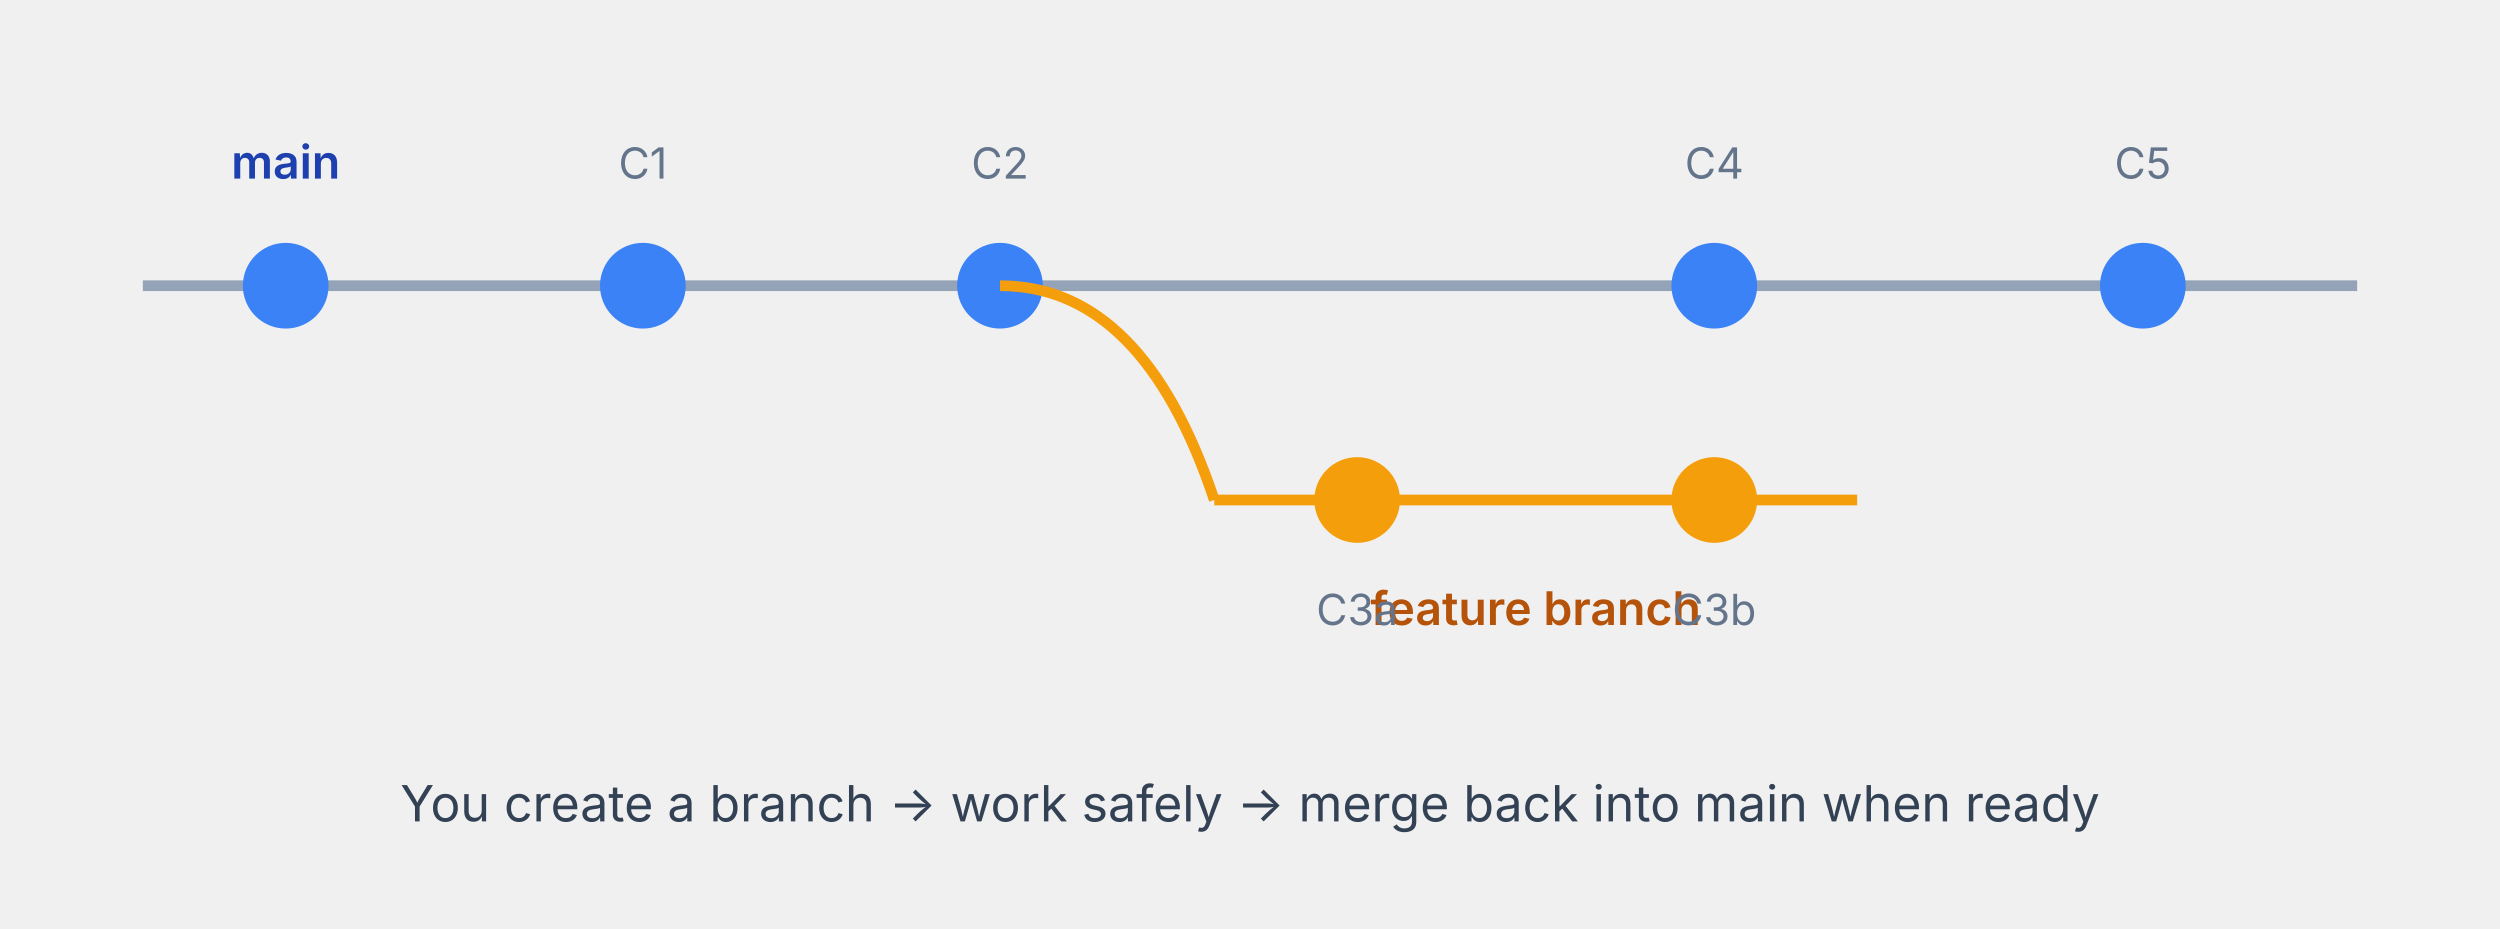
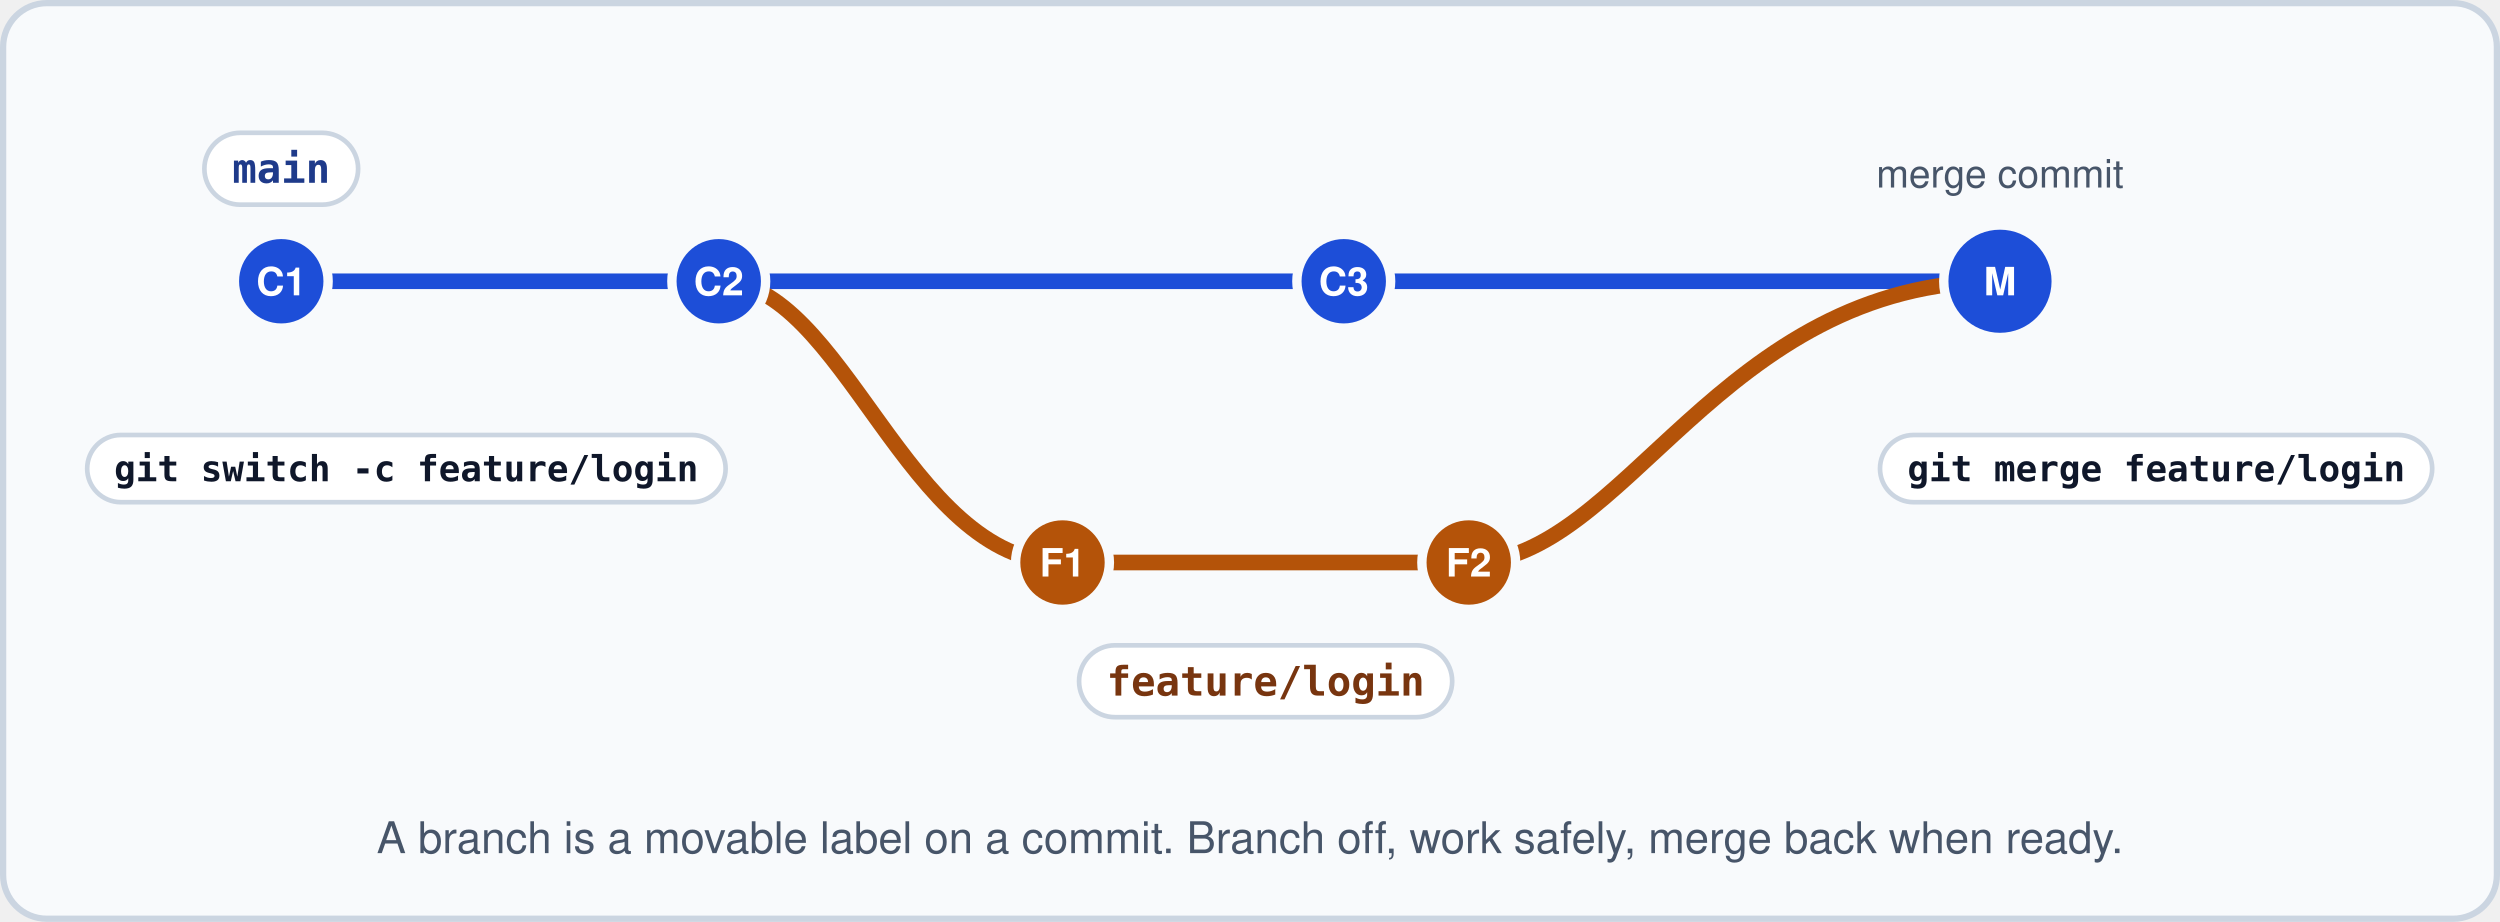
- <svg xmlns="http://www.w3.org/2000/svg" width="700" height="260" font-family="system-ui, -apple-system, sans-serif">
-   <line x1="40" y1="80" x2="660" y2="80" stroke="#94a3b8" stroke-width="3" />
-   <circle cx="80" cy="80" r="12" fill="#3b82f6" />
-   <circle cx="180" cy="80" r="12" fill="#3b82f6" />
-   <circle cx="280" cy="80" r="12" fill="#3b82f6" />
-   <circle cx="480" cy="80" r="12" fill="#3b82f6" />
-   <circle cx="600" cy="80" r="12" fill="#3b82f6" />
-   <path d="M280 80 Q 320 80 340 140" stroke="#f59e0b" stroke-width="3" fill="none" />
-   <line x1="340" y1="140" x2="520" y2="140" stroke="#f59e0b" stroke-width="3" />
-   <circle cx="380" cy="140" r="12" fill="#f59e0b" />
-   <circle cx="480" cy="140" r="12" fill="#f59e0b" />
-   <text x="80" y="50" text-anchor="middle" font-size="13" fill="#1e40af" font-weight="600">main</text>
-   <text x="180" y="50" text-anchor="middle" font-size="12" fill="#64748b">C1</text>
-   <text x="280" y="50" text-anchor="middle" font-size="12" fill="#64748b">C2</text>
-   <text x="480" y="50" text-anchor="middle" font-size="12" fill="#64748b">C4</text>
-   <text x="600" y="50" text-anchor="middle" font-size="12" fill="#64748b">C5</text>
-   <text x="430" y="175" text-anchor="middle" font-size="13" fill="#b45309" font-weight="600">feature branch</text>
-   <text x="380" y="175" text-anchor="middle" font-size="12" fill="#64748b">C3a</text>
-   <text x="480" y="175" text-anchor="middle" font-size="12" fill="#64748b">C3b</text>
-   <text x="350" y="230" text-anchor="middle" font-size="14" fill="#334155">
-     You create a branch → work safely → merge back into main when ready
-   </text>
+ <svg xmlns="http://www.w3.org/2000/svg" width="800" height="295" viewBox="0 0 800 295" role="img" aria-labelledby="t" font-family="-apple-system, BlinkMacSystemFont, 'Segoe UI', Helvetica, Arial, sans-serif">
+   <defs>
+     <marker id="ah" markerWidth="10" markerHeight="8" refX="9" refY="4" orient="auto" markerUnits="userSpaceOnUse">
+       <path d="M0 0 L10 4 L0 8 Z" fill="#64748b" />
+     </marker>
+   </defs>
+   <rect x="1" y="1" width="798" height="293" rx="14" fill="#f8fafc" stroke="#cbd5e1" stroke-width="2" />
+   <line x1="90" y1="90" x2="640" y2="90" stroke="#1d4ed8" stroke-width="5" stroke-linecap="round" />
+   <path d="M230 90 C270 90 290 180 340 180 L470 180 C520 180 550 90 640 90" fill="none" stroke="#b45309" stroke-width="5" stroke-linecap="round" />
+   <circle cx="90" cy="90" r="15" fill="#1d4ed8" stroke="#f8fafc" stroke-width="3" />
+   <text x="90" y="94.5" text-anchor="middle" font-size="12.5" font-weight="700" fill="#ffffff">C1</text>
+   <circle cx="230" cy="90" r="15" fill="#1d4ed8" stroke="#f8fafc" stroke-width="3" />
+   <text x="230" y="94.5" text-anchor="middle" font-size="12.5" font-weight="700" fill="#ffffff">C2</text>
+   <circle cx="430" cy="90" r="15" fill="#1d4ed8" stroke="#f8fafc" stroke-width="3" />
+   <text x="430" y="94.5" text-anchor="middle" font-size="12.5" font-weight="700" fill="#ffffff">C3</text>
+   <circle cx="640" cy="90" r="18" fill="#1d4ed8" stroke="#f8fafc" stroke-width="3" />
+   <text x="640" y="94.5" text-anchor="middle" font-size="12.5" font-weight="700" fill="#ffffff">M</text>
+   <circle cx="340" cy="180" r="15" fill="#b45309" stroke="#f8fafc" stroke-width="3" />
+   <text x="340" y="184.5" text-anchor="middle" font-size="12.5" font-weight="700" fill="#ffffff">F1</text>
+   <circle cx="470" cy="180" r="15" fill="#b45309" stroke="#f8fafc" stroke-width="3" />
+   <text x="470" y="184.5" text-anchor="middle" font-size="12.5" font-weight="700" fill="#ffffff">F2</text>
+   <rect x="65.4" y="42.5" width="49.2" height="23" rx="11.5" fill="#ffffff" stroke="#cbd5e1" stroke-width="1.5" />
+   <text x="90" y="58.5" text-anchor="middle" font-family="ui-monospace, SFMono-Regular, Menlo, Consolas, monospace" font-size="13" font-weight="600" fill="#1e3a8a">main</text>
+   <rect x="345.3" y="206.5" width="119.4" height="23" rx="11.5" fill="#ffffff" stroke="#cbd5e1" stroke-width="1.5" />
+   <text x="405" y="222.6" text-anchor="middle" font-family="ui-monospace, SFMono-Regular, Menlo, Consolas, monospace" font-size="13" font-weight="600" fill="#78350f">feature/login</text>
+   <text x="640" y="60" text-anchor="middle" font-size="12.5" fill="#475569">merge commit</text>
+   <rect x="27.9" y="139.2" width="204.3" height="21.5" rx="10.75" fill="#ffffff" stroke="#cbd5e1" stroke-width="1.5" />
+   <text x="130" y="154.0" text-anchor="middle" font-family="ui-monospace, SFMono-Regular, Menlo, Consolas, monospace" font-size="11.5" font-weight="600" fill="#0f172a">git switch -c feature/login</text>
+   <rect x="601.6" y="139.2" width="176.7" height="21.5" rx="10.75" fill="#ffffff" stroke="#cbd5e1" stroke-width="1.5" />
+   <text x="690" y="154.0" text-anchor="middle" font-family="ui-monospace, SFMono-Regular, Menlo, Consolas, monospace" font-size="11.5" font-weight="600" fill="#0f172a">git merge feature/login</text>
+   <text x="400.0" y="273" text-anchor="middle" font-size="14" fill="#475569">A branch is a movable label on a commit. Branch off, work safely, merge back when ready.</text>
</svg>
